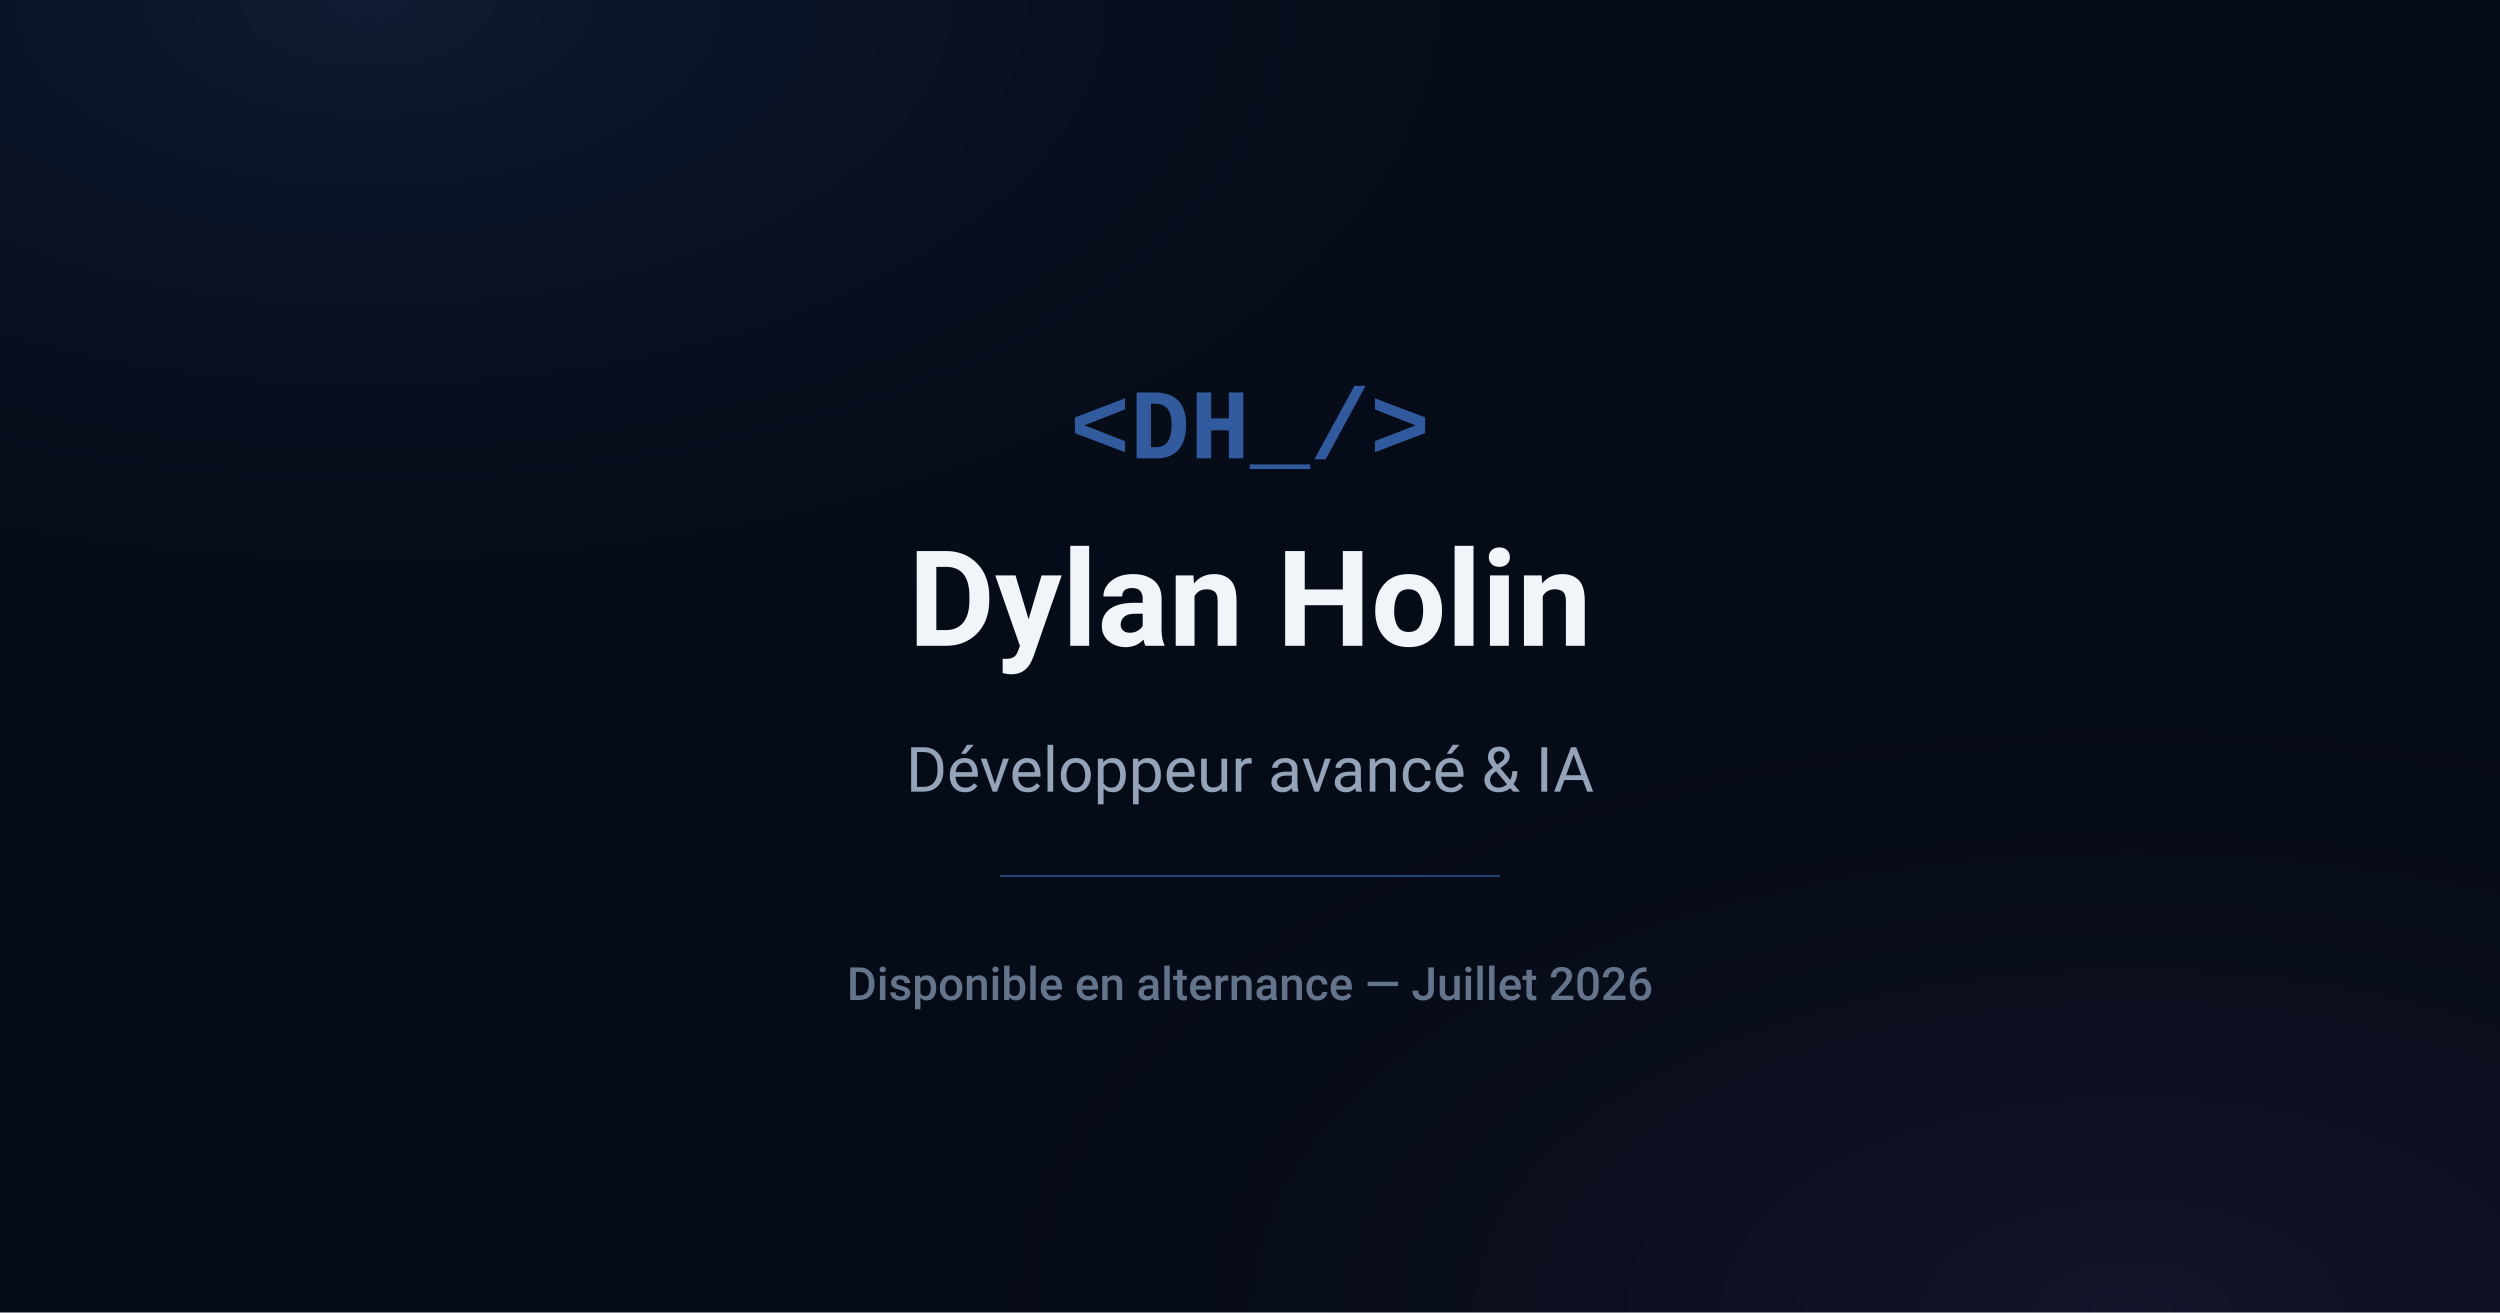
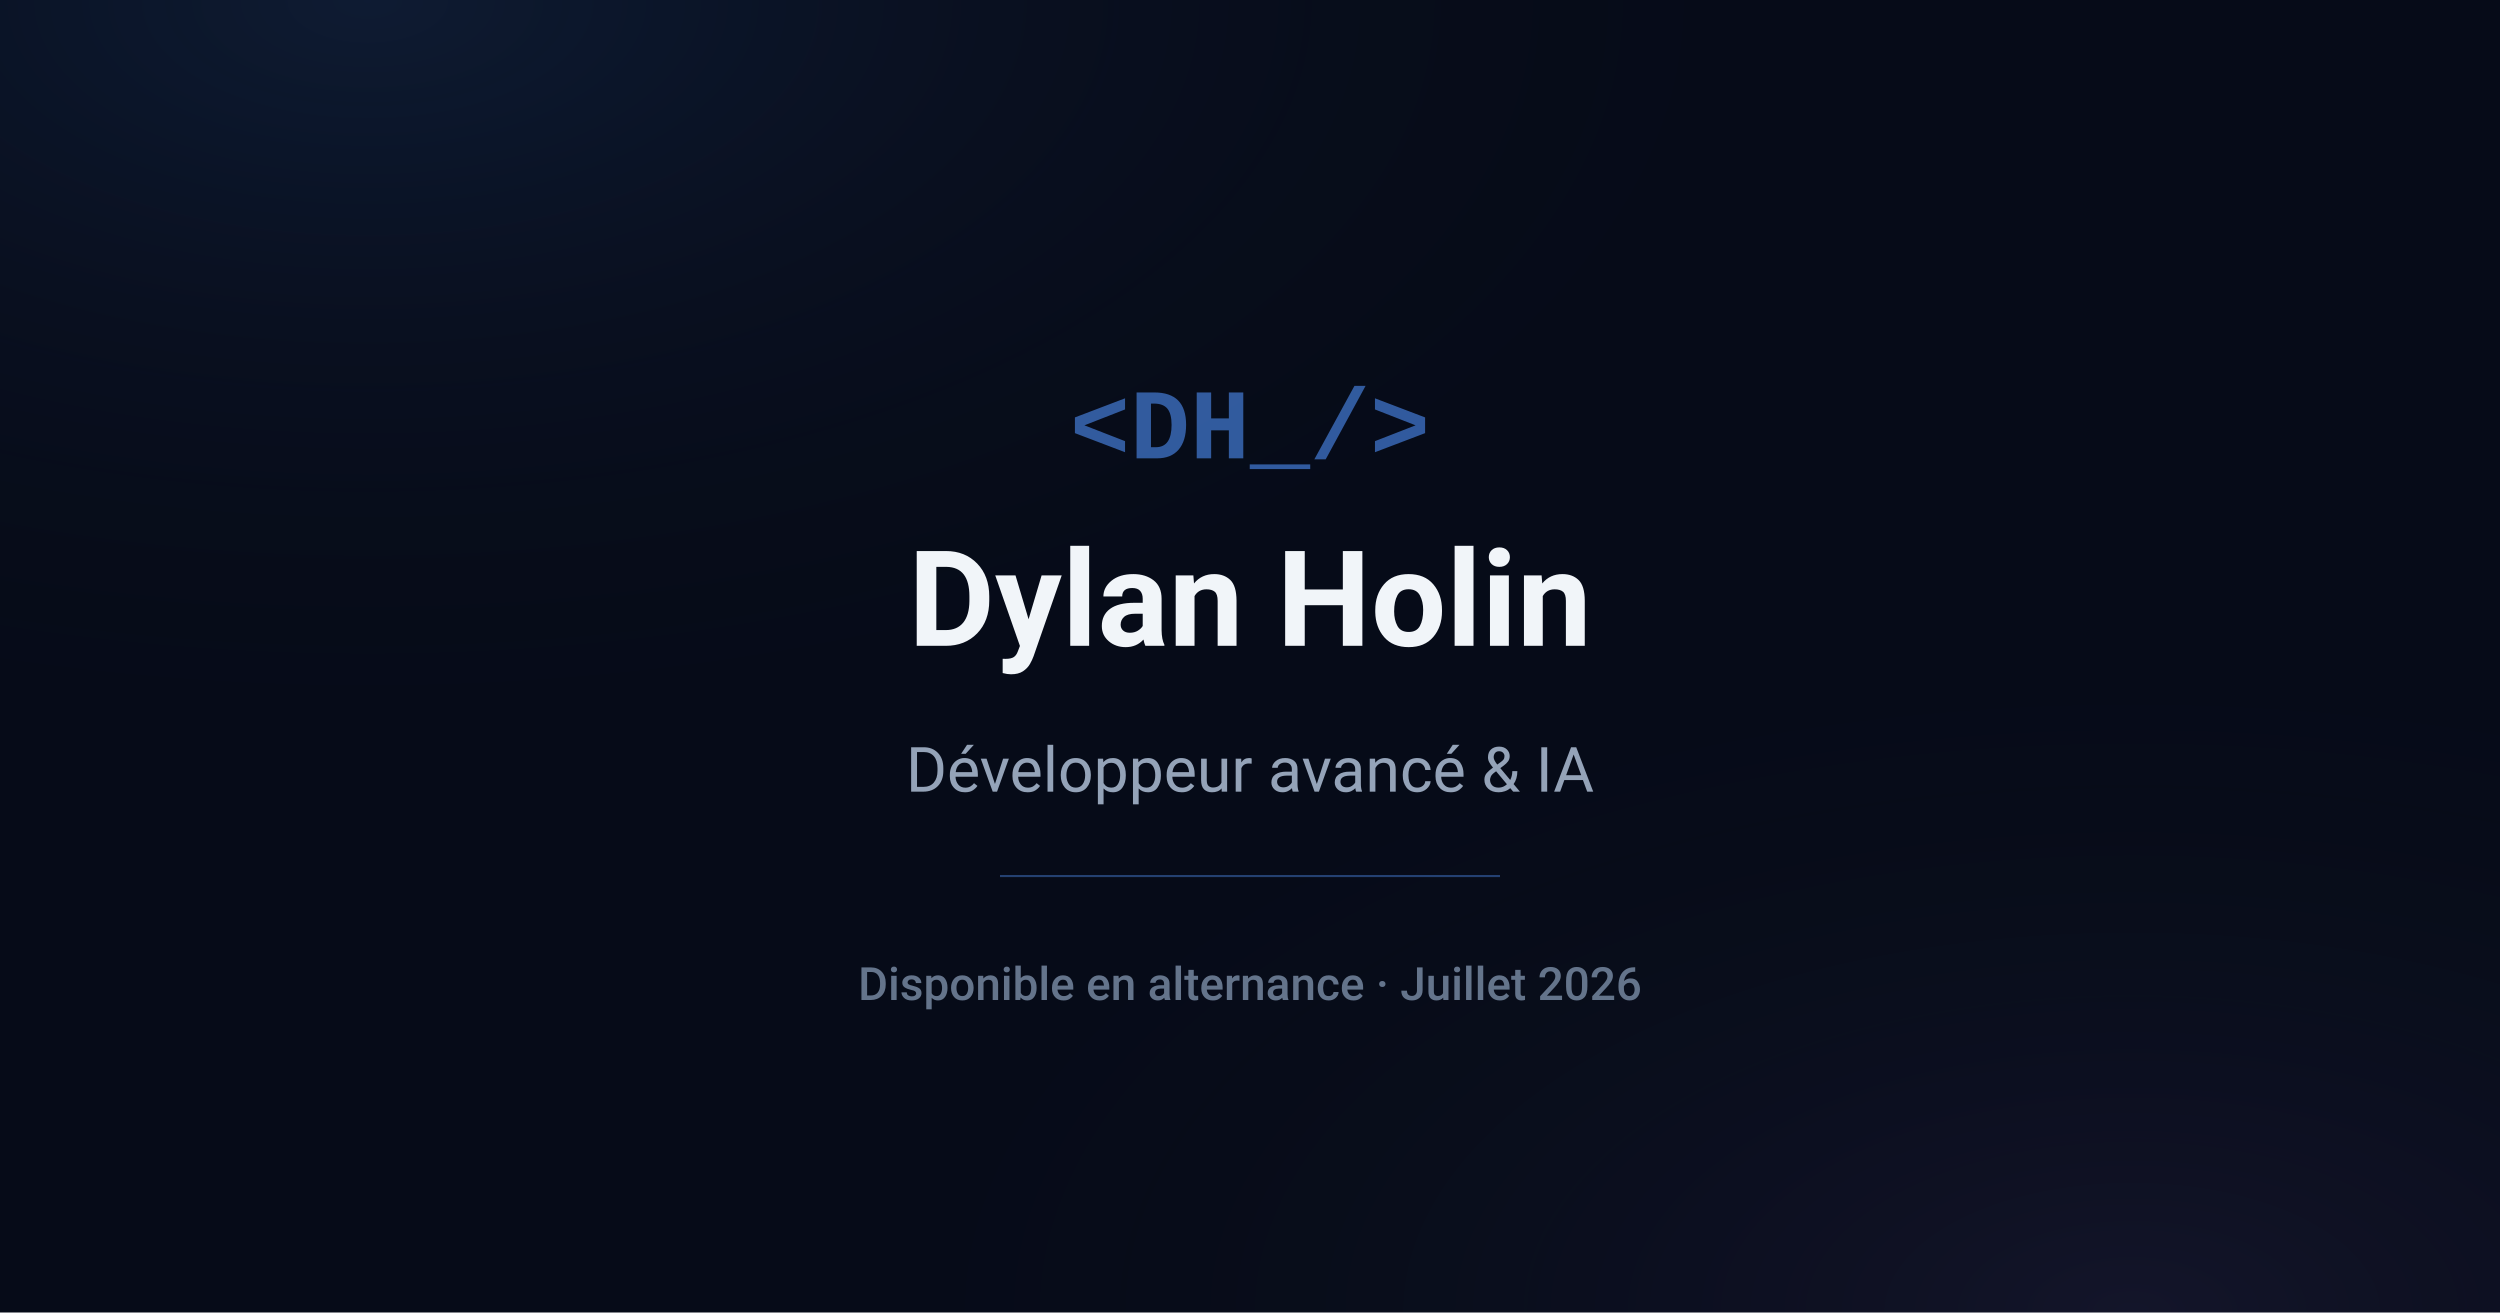
<svg xmlns="http://www.w3.org/2000/svg" width="1200" height="630" viewBox="0 0 1200 630">
  <defs>
    <radialGradient id="glow1" cx="15%" cy="0%" r="60%">
      <stop offset="0%" stop-color="#4f90f7" stop-opacity="0.12" />
      <stop offset="100%" stop-color="transparent" stop-opacity="0" />
    </radialGradient>
    <radialGradient id="glow2" cx="85%" cy="100%" r="55%">
      <stop offset="0%" stop-color="#a78bfa" stop-opacity="0.08" />
      <stop offset="100%" stop-color="transparent" stop-opacity="0" />
    </radialGradient>
  </defs>
  <rect width="1200" height="630" fill="#060b18" />
  <rect width="1200" height="630" fill="url(#glow1)" />
  <rect width="1200" height="630" fill="url(#glow2)" />
  <text x="600" y="220" text-anchor="middle" font-family="SF Mono, Monaco, Consolas, Courier New, monospace" font-size="48" font-weight="700" fill="#4f90f7" opacity="0.6">&lt;DH_/&gt;</text>
  <text x="600" y="310" text-anchor="middle" font-family="-apple-system, Segoe UI, Roboto, Helvetica Neue, Arial, sans-serif" font-size="64" font-weight="700" fill="#f1f5f9">Dylan Holin</text>
  <text x="600" y="380" text-anchor="middle" font-family="-apple-system, Segoe UI, Roboto, Helvetica Neue, Arial, sans-serif" font-size="30" font-weight="400" fill="#94a3b8">Développeur avancé &amp; IA</text>
  <rect x="480" y="420" width="240" height="1" fill="#4f90f7" opacity="0.4" />
-   <text x="600" y="480" text-anchor="middle" font-family="-apple-system, Segoe UI, Roboto, Helvetica Neue, Arial, sans-serif" font-size="22" font-weight="500" fill="#64748b">Disponible en alternance — Juillet 2026</text>
+   <text x="600" y="480" text-anchor="middle" font-family="-apple-system, Segoe UI, Roboto, Helvetica Neue, Arial, sans-serif" font-size="22" font-weight="500" fill="#64748b">Disponible en alternance · Juillet 2026</text>
</svg>
